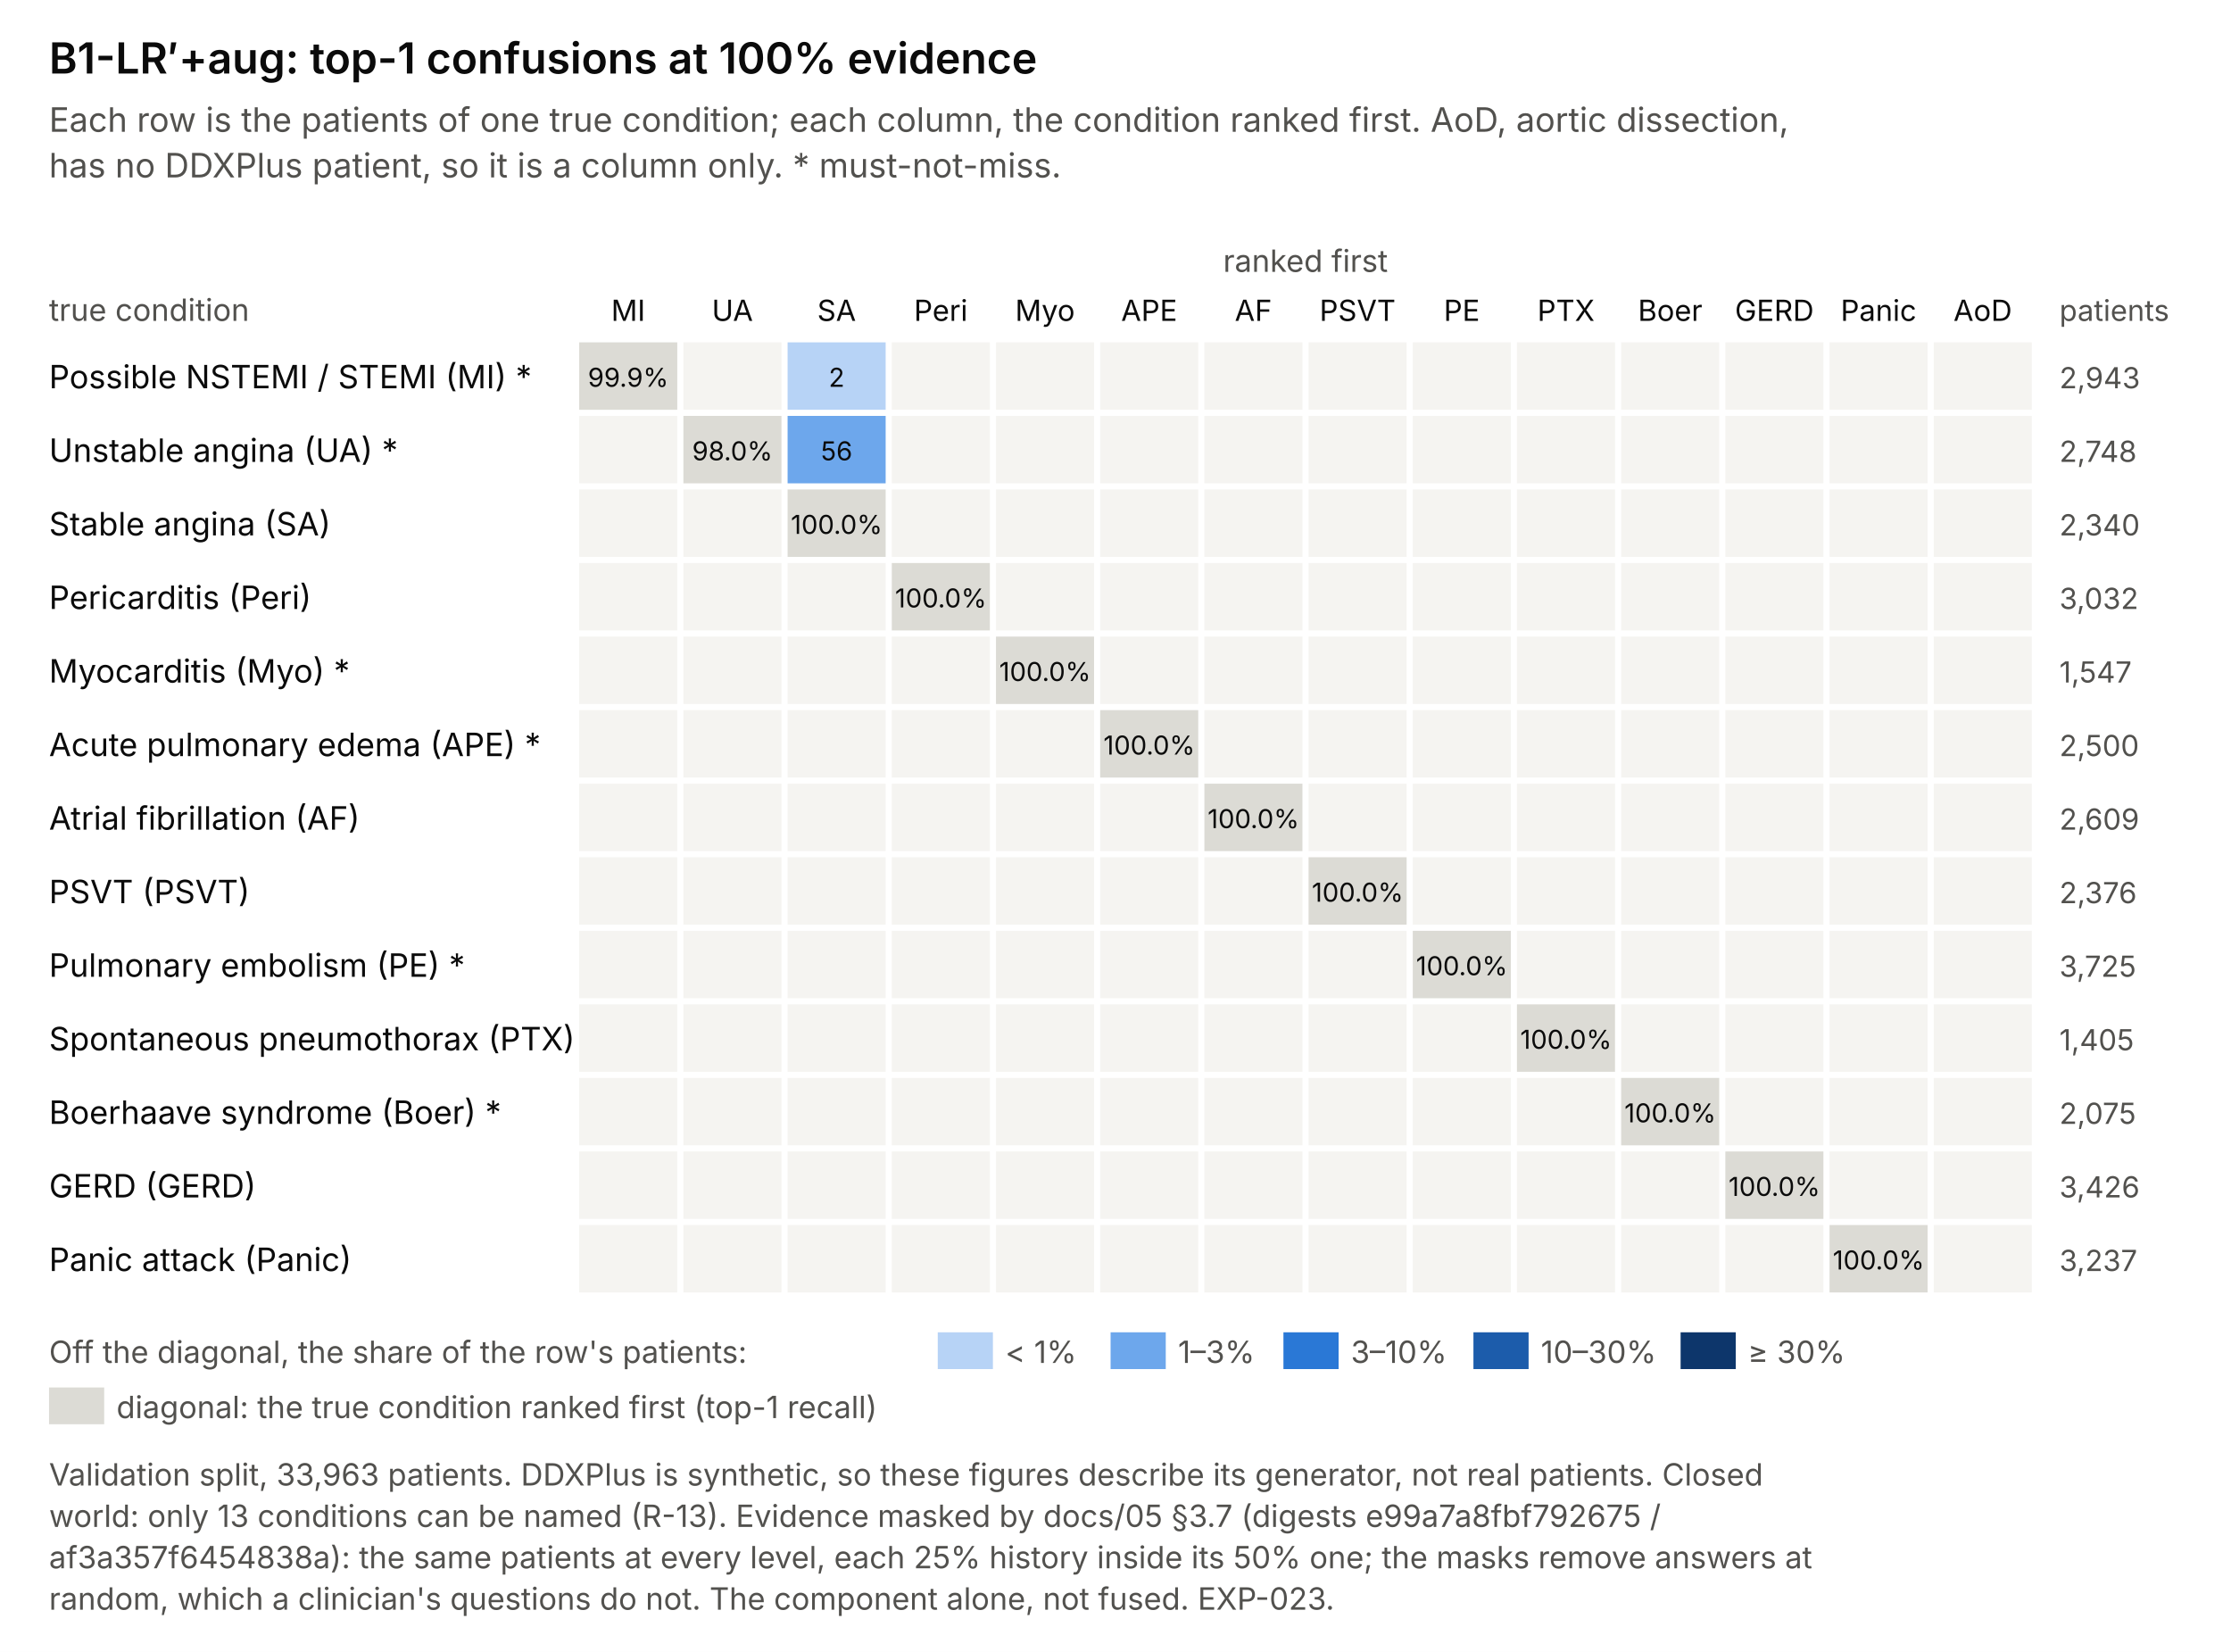
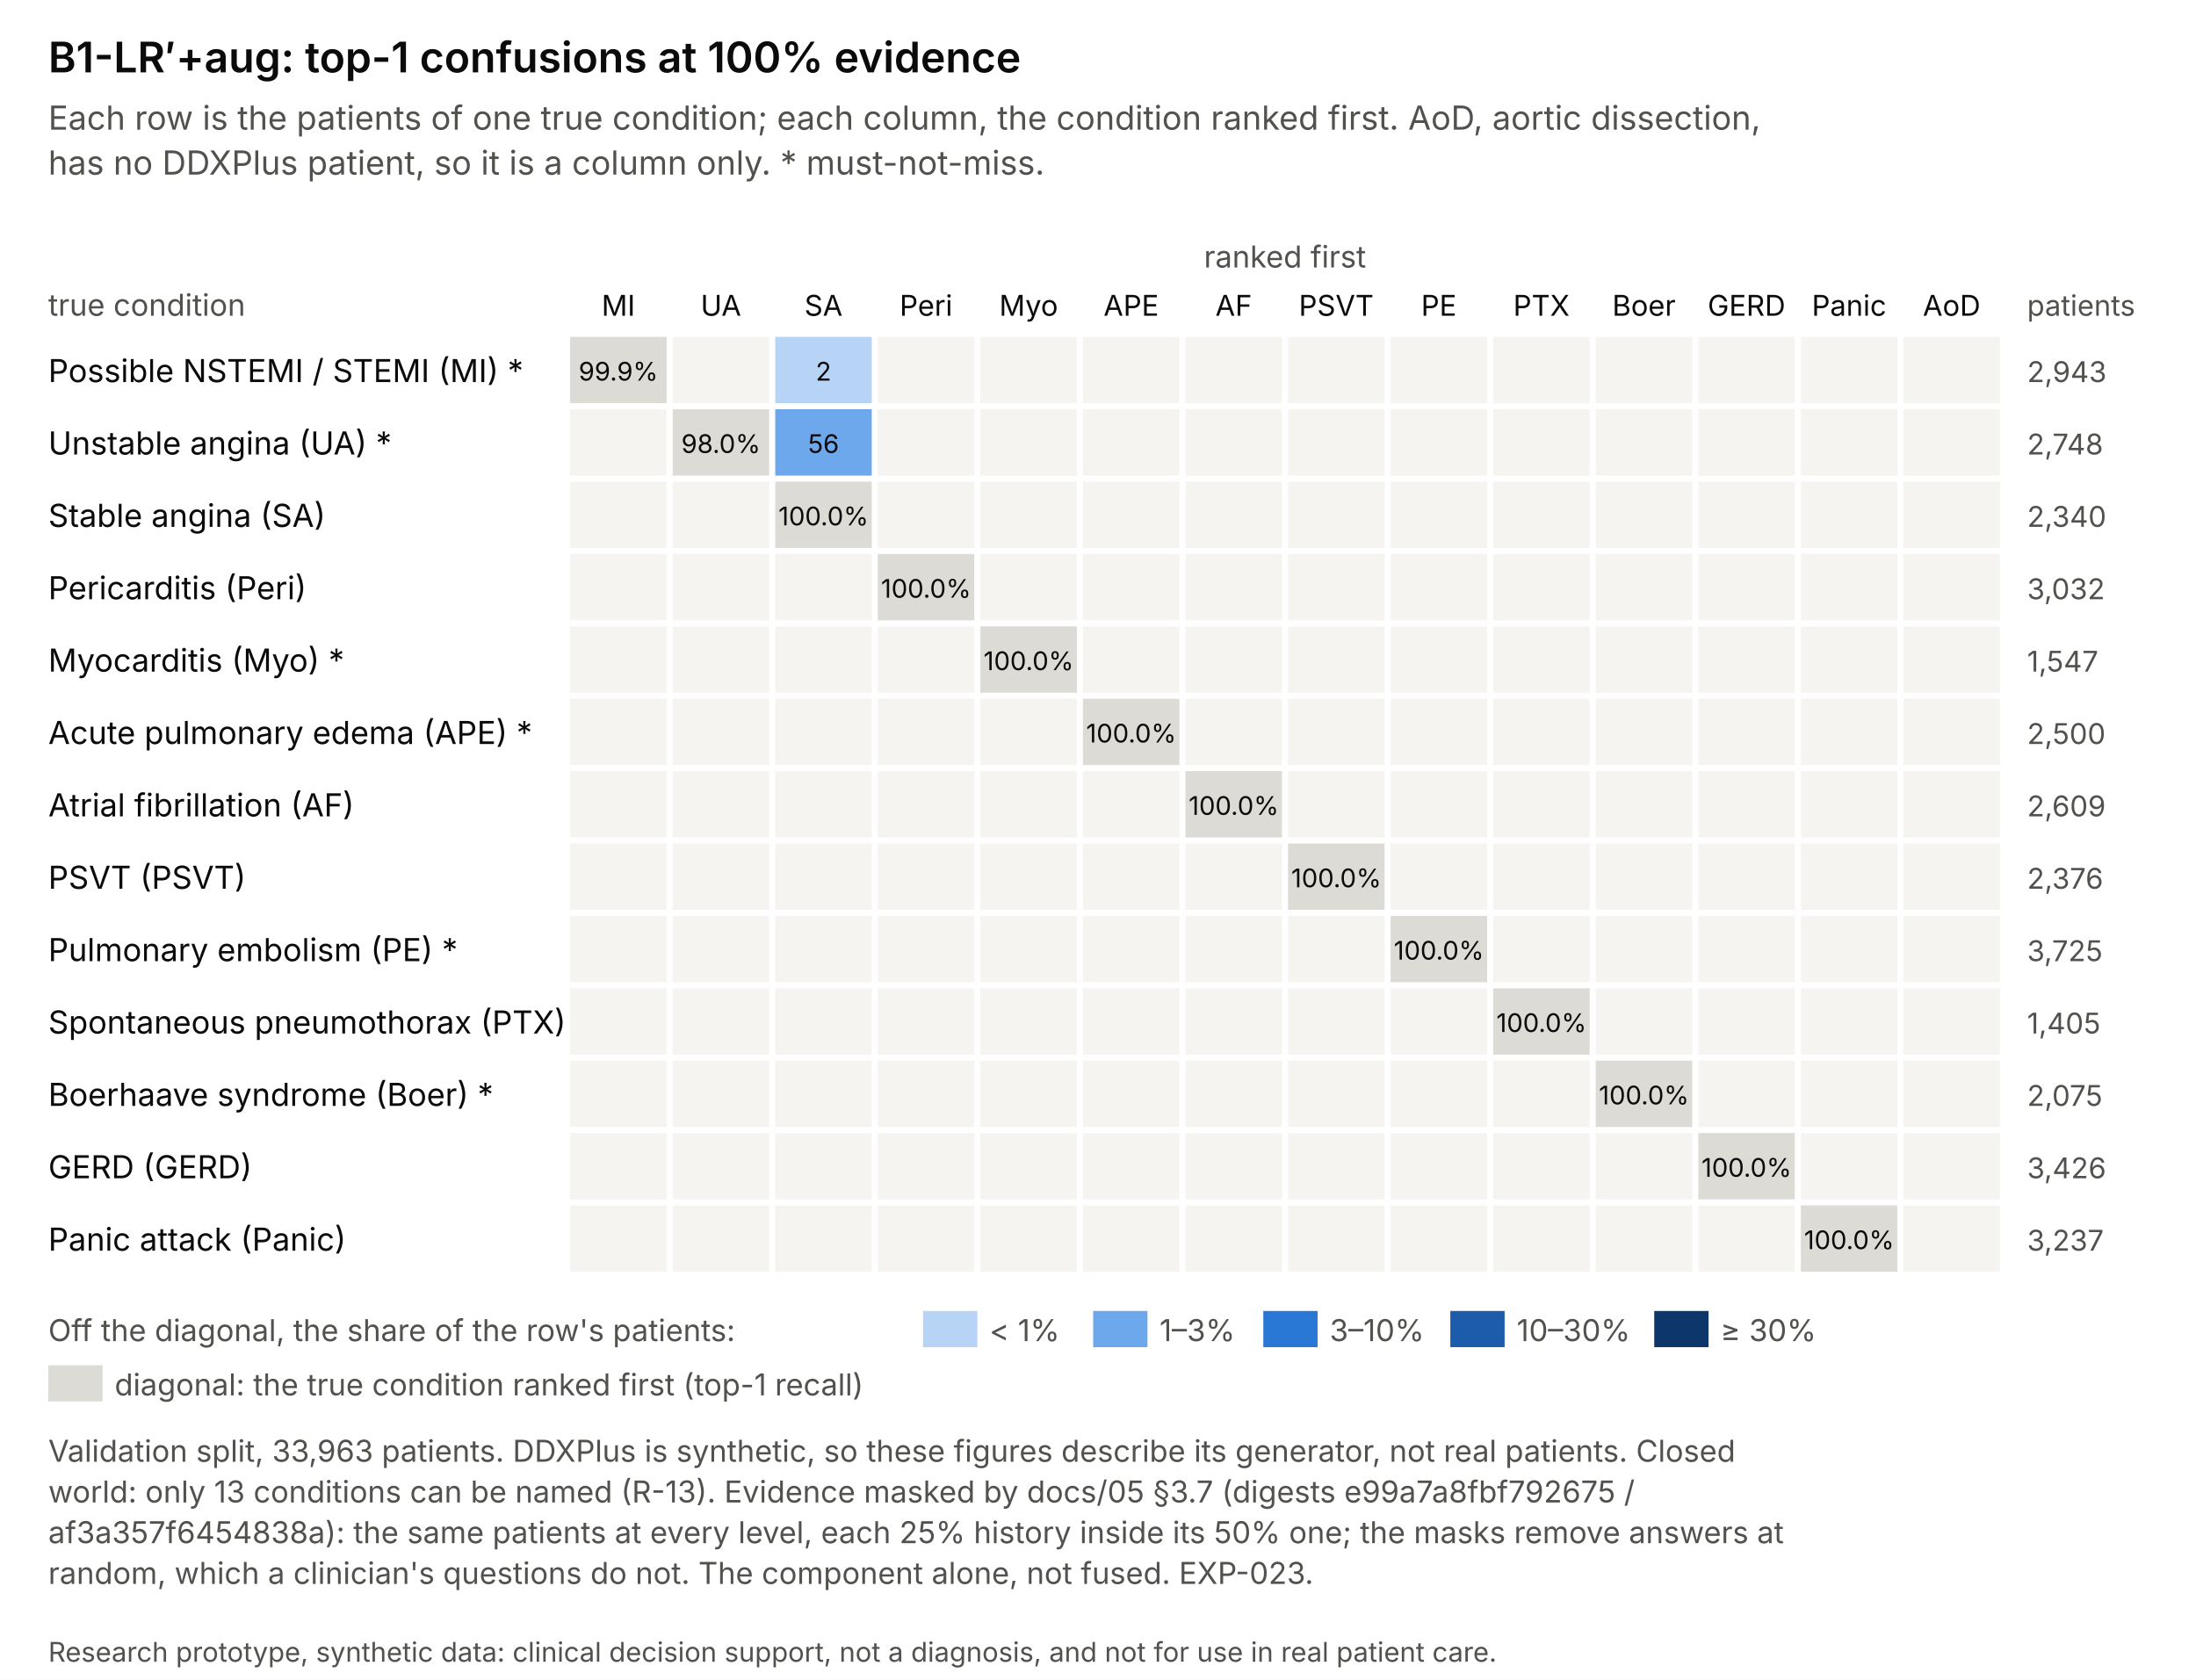
- <svg xmlns="http://www.w3.org/2000/svg" width="728" height="539" viewBox="0 0 728 539" role="img" aria-labelledby="t d" font-family="system-ui, -apple-system, 'Segoe UI', sans-serif">
+ <svg xmlns="http://www.w3.org/2000/svg" width="728" height="557" viewBox="0 0 728 557" role="img" aria-labelledby="t d" font-family="system-ui, -apple-system, 'Segoe UI', sans-serif">
  <rect width="100%" height="100%" fill="#ffffff" />
  <text x="16" y="24" font-size="14" fill="#0b0b0b" font-weight="600">B1-LR′+aug: top-1 confusions at 100% evidence</text>
  <text x="16" y="43" font-size="11" fill="#52514e">Each row is the patients of one true condition; each column, the condition ranked first. AoD, aortic dissection,</text>
  <text x="16" y="57.9" font-size="11" fill="#52514e">has no DDXPlus patient, so it is a column only. * must-not-miss.</text>
  <text x="426" y="88.7" font-size="10" fill="#52514e" text-anchor="middle">ranked first</text>
  <text x="205" y="104.7" font-size="9.5" fill="#0b0b0b" text-anchor="middle">MI</text>
  <text x="239" y="104.7" font-size="9.5" fill="#0b0b0b" text-anchor="middle">UA</text>
  <text x="273" y="104.7" font-size="9.5" fill="#0b0b0b" text-anchor="middle">SA</text>
  <text x="307" y="104.7" font-size="9.5" fill="#0b0b0b" text-anchor="middle">Peri</text>
  <text x="341" y="104.7" font-size="9.5" fill="#0b0b0b" text-anchor="middle">Myo</text>
  <text x="375" y="104.7" font-size="9.5" fill="#0b0b0b" text-anchor="middle">APE</text>
  <text x="409" y="104.7" font-size="9.5" fill="#0b0b0b" text-anchor="middle">AF</text>
  <text x="443" y="104.7" font-size="9.5" fill="#0b0b0b" text-anchor="middle">PSVT</text>
  <text x="477" y="104.7" font-size="9.5" fill="#0b0b0b" text-anchor="middle">PE</text>
  <text x="511" y="104.7" font-size="9.5" fill="#0b0b0b" text-anchor="middle">PTX</text>
  <text x="545" y="104.7" font-size="9.5" fill="#0b0b0b" text-anchor="middle">Boer</text>
  <text x="579" y="104.7" font-size="9.5" fill="#0b0b0b" text-anchor="middle">GERD</text>
  <text x="613" y="104.7" font-size="9.5" fill="#0b0b0b" text-anchor="middle">Panic</text>
  <text x="647" y="104.7" font-size="9.5" fill="#0b0b0b" text-anchor="middle">AoD</text>
  <text x="672" y="104.7" font-size="9.5" fill="#52514e">patients</text>
  <text x="16" y="104.7" font-size="10" fill="#52514e">true condition</text>
  <text x="16" y="126.7" font-size="10.5" fill="#0b0b0b">Possible NSTEMI / STEMI (MI) *</text>
  <text x="672" y="126.7" font-size="9.5" fill="#52514e">2,943</text>
  <rect x="189" y="111.7" width="32" height="22" fill="#dcdbd5" class="cell" data-r="0" data-c="0" />
  <text x="205" y="126.2" font-size="8.5" fill="#0b0b0b" text-anchor="middle">99.9%</text>
  <rect x="223" y="111.7" width="32" height="22" fill="#f5f4f1" class="cell" data-r="0" data-c="1" />
  <rect x="257" y="111.7" width="32" height="22" fill="#b7d3f6" class="cell" data-r="0" data-c="2" />
  <text x="273" y="126.2" font-size="8.5" fill="#0b0b0b" text-anchor="middle">2</text>
  <rect x="291" y="111.7" width="32" height="22" fill="#f5f4f1" class="cell" data-r="0" data-c="3" />
  <rect x="325" y="111.7" width="32" height="22" fill="#f5f4f1" class="cell" data-r="0" data-c="4" />
  <rect x="359" y="111.7" width="32" height="22" fill="#f5f4f1" class="cell" data-r="0" data-c="5" />
  <rect x="393" y="111.7" width="32" height="22" fill="#f5f4f1" class="cell" data-r="0" data-c="6" />
  <rect x="427" y="111.7" width="32" height="22" fill="#f5f4f1" class="cell" data-r="0" data-c="7" />
  <rect x="461" y="111.7" width="32" height="22" fill="#f5f4f1" class="cell" data-r="0" data-c="8" />
  <rect x="495" y="111.7" width="32" height="22" fill="#f5f4f1" class="cell" data-r="0" data-c="9" />
  <rect x="529" y="111.7" width="32" height="22" fill="#f5f4f1" class="cell" data-r="0" data-c="10" />
  <rect x="563" y="111.7" width="32" height="22" fill="#f5f4f1" class="cell" data-r="0" data-c="11" />
  <rect x="597" y="111.7" width="32" height="22" fill="#f5f4f1" class="cell" data-r="0" data-c="12" />
  <rect x="631" y="111.7" width="32" height="22" fill="#f5f4f1" class="cell" data-r="0" data-c="13" />
  <text x="16" y="150.7" font-size="10.5" fill="#0b0b0b">Unstable angina (UA) *</text>
  <text x="672" y="150.7" font-size="9.5" fill="#52514e">2,748</text>
  <rect x="189" y="135.7" width="32" height="22" fill="#f5f4f1" class="cell" data-r="1" data-c="0" />
  <rect x="223" y="135.7" width="32" height="22" fill="#dcdbd5" class="cell" data-r="1" data-c="1" />
  <text x="239" y="150.2" font-size="8.5" fill="#0b0b0b" text-anchor="middle">98.0%</text>
  <rect x="257" y="135.7" width="32" height="22" fill="#6da7ec" class="cell" data-r="1" data-c="2" />
  <text x="273" y="150.2" font-size="8.5" fill="#0b0b0b" text-anchor="middle">56</text>
  <rect x="291" y="135.7" width="32" height="22" fill="#f5f4f1" class="cell" data-r="1" data-c="3" />
  <rect x="325" y="135.7" width="32" height="22" fill="#f5f4f1" class="cell" data-r="1" data-c="4" />
  <rect x="359" y="135.7" width="32" height="22" fill="#f5f4f1" class="cell" data-r="1" data-c="5" />
  <rect x="393" y="135.7" width="32" height="22" fill="#f5f4f1" class="cell" data-r="1" data-c="6" />
  <rect x="427" y="135.7" width="32" height="22" fill="#f5f4f1" class="cell" data-r="1" data-c="7" />
  <rect x="461" y="135.7" width="32" height="22" fill="#f5f4f1" class="cell" data-r="1" data-c="8" />
  <rect x="495" y="135.7" width="32" height="22" fill="#f5f4f1" class="cell" data-r="1" data-c="9" />
  <rect x="529" y="135.7" width="32" height="22" fill="#f5f4f1" class="cell" data-r="1" data-c="10" />
  <rect x="563" y="135.7" width="32" height="22" fill="#f5f4f1" class="cell" data-r="1" data-c="11" />
  <rect x="597" y="135.7" width="32" height="22" fill="#f5f4f1" class="cell" data-r="1" data-c="12" />
  <rect x="631" y="135.7" width="32" height="22" fill="#f5f4f1" class="cell" data-r="1" data-c="13" />
  <text x="16" y="174.7" font-size="10.5" fill="#0b0b0b">Stable angina (SA)</text>
  <text x="672" y="174.7" font-size="9.5" fill="#52514e">2,340</text>
  <rect x="189" y="159.7" width="32" height="22" fill="#f5f4f1" class="cell" data-r="2" data-c="0" />
  <rect x="223" y="159.7" width="32" height="22" fill="#f5f4f1" class="cell" data-r="2" data-c="1" />
  <rect x="257" y="159.7" width="32" height="22" fill="#dcdbd5" class="cell" data-r="2" data-c="2" />
  <text x="273" y="174.2" font-size="8.5" fill="#0b0b0b" text-anchor="middle">100.0%</text>
  <rect x="291" y="159.7" width="32" height="22" fill="#f5f4f1" class="cell" data-r="2" data-c="3" />
  <rect x="325" y="159.7" width="32" height="22" fill="#f5f4f1" class="cell" data-r="2" data-c="4" />
  <rect x="359" y="159.7" width="32" height="22" fill="#f5f4f1" class="cell" data-r="2" data-c="5" />
  <rect x="393" y="159.7" width="32" height="22" fill="#f5f4f1" class="cell" data-r="2" data-c="6" />
  <rect x="427" y="159.7" width="32" height="22" fill="#f5f4f1" class="cell" data-r="2" data-c="7" />
  <rect x="461" y="159.7" width="32" height="22" fill="#f5f4f1" class="cell" data-r="2" data-c="8" />
  <rect x="495" y="159.7" width="32" height="22" fill="#f5f4f1" class="cell" data-r="2" data-c="9" />
  <rect x="529" y="159.7" width="32" height="22" fill="#f5f4f1" class="cell" data-r="2" data-c="10" />
  <rect x="563" y="159.7" width="32" height="22" fill="#f5f4f1" class="cell" data-r="2" data-c="11" />
  <rect x="597" y="159.7" width="32" height="22" fill="#f5f4f1" class="cell" data-r="2" data-c="12" />
  <rect x="631" y="159.7" width="32" height="22" fill="#f5f4f1" class="cell" data-r="2" data-c="13" />
  <text x="16" y="198.7" font-size="10.5" fill="#0b0b0b">Pericarditis (Peri)</text>
  <text x="672" y="198.7" font-size="9.5" fill="#52514e">3,032</text>
  <rect x="189" y="183.7" width="32" height="22" fill="#f5f4f1" class="cell" data-r="3" data-c="0" />
  <rect x="223" y="183.7" width="32" height="22" fill="#f5f4f1" class="cell" data-r="3" data-c="1" />
  <rect x="257" y="183.7" width="32" height="22" fill="#f5f4f1" class="cell" data-r="3" data-c="2" />
  <rect x="291" y="183.7" width="32" height="22" fill="#dcdbd5" class="cell" data-r="3" data-c="3" />
  <text x="307" y="198.2" font-size="8.5" fill="#0b0b0b" text-anchor="middle">100.0%</text>
  <rect x="325" y="183.7" width="32" height="22" fill="#f5f4f1" class="cell" data-r="3" data-c="4" />
  <rect x="359" y="183.7" width="32" height="22" fill="#f5f4f1" class="cell" data-r="3" data-c="5" />
  <rect x="393" y="183.7" width="32" height="22" fill="#f5f4f1" class="cell" data-r="3" data-c="6" />
  <rect x="427" y="183.7" width="32" height="22" fill="#f5f4f1" class="cell" data-r="3" data-c="7" />
  <rect x="461" y="183.7" width="32" height="22" fill="#f5f4f1" class="cell" data-r="3" data-c="8" />
  <rect x="495" y="183.7" width="32" height="22" fill="#f5f4f1" class="cell" data-r="3" data-c="9" />
  <rect x="529" y="183.7" width="32" height="22" fill="#f5f4f1" class="cell" data-r="3" data-c="10" />
  <rect x="563" y="183.7" width="32" height="22" fill="#f5f4f1" class="cell" data-r="3" data-c="11" />
  <rect x="597" y="183.7" width="32" height="22" fill="#f5f4f1" class="cell" data-r="3" data-c="12" />
  <rect x="631" y="183.7" width="32" height="22" fill="#f5f4f1" class="cell" data-r="3" data-c="13" />
  <text x="16" y="222.7" font-size="10.5" fill="#0b0b0b">Myocarditis (Myo) *</text>
  <text x="672" y="222.7" font-size="9.5" fill="#52514e">1,547</text>
  <rect x="189" y="207.7" width="32" height="22" fill="#f5f4f1" class="cell" data-r="4" data-c="0" />
  <rect x="223" y="207.7" width="32" height="22" fill="#f5f4f1" class="cell" data-r="4" data-c="1" />
  <rect x="257" y="207.7" width="32" height="22" fill="#f5f4f1" class="cell" data-r="4" data-c="2" />
  <rect x="291" y="207.7" width="32" height="22" fill="#f5f4f1" class="cell" data-r="4" data-c="3" />
  <rect x="325" y="207.7" width="32" height="22" fill="#dcdbd5" class="cell" data-r="4" data-c="4" />
  <text x="341" y="222.2" font-size="8.5" fill="#0b0b0b" text-anchor="middle">100.0%</text>
  <rect x="359" y="207.7" width="32" height="22" fill="#f5f4f1" class="cell" data-r="4" data-c="5" />
  <rect x="393" y="207.7" width="32" height="22" fill="#f5f4f1" class="cell" data-r="4" data-c="6" />
  <rect x="427" y="207.7" width="32" height="22" fill="#f5f4f1" class="cell" data-r="4" data-c="7" />
  <rect x="461" y="207.7" width="32" height="22" fill="#f5f4f1" class="cell" data-r="4" data-c="8" />
  <rect x="495" y="207.7" width="32" height="22" fill="#f5f4f1" class="cell" data-r="4" data-c="9" />
  <rect x="529" y="207.7" width="32" height="22" fill="#f5f4f1" class="cell" data-r="4" data-c="10" />
  <rect x="563" y="207.7" width="32" height="22" fill="#f5f4f1" class="cell" data-r="4" data-c="11" />
  <rect x="597" y="207.7" width="32" height="22" fill="#f5f4f1" class="cell" data-r="4" data-c="12" />
  <rect x="631" y="207.7" width="32" height="22" fill="#f5f4f1" class="cell" data-r="4" data-c="13" />
  <text x="16" y="246.7" font-size="10.5" fill="#0b0b0b">Acute pulmonary edema (APE) *</text>
  <text x="672" y="246.7" font-size="9.5" fill="#52514e">2,500</text>
  <rect x="189" y="231.7" width="32" height="22" fill="#f5f4f1" class="cell" data-r="5" data-c="0" />
  <rect x="223" y="231.7" width="32" height="22" fill="#f5f4f1" class="cell" data-r="5" data-c="1" />
  <rect x="257" y="231.7" width="32" height="22" fill="#f5f4f1" class="cell" data-r="5" data-c="2" />
  <rect x="291" y="231.7" width="32" height="22" fill="#f5f4f1" class="cell" data-r="5" data-c="3" />
  <rect x="325" y="231.7" width="32" height="22" fill="#f5f4f1" class="cell" data-r="5" data-c="4" />
  <rect x="359" y="231.7" width="32" height="22" fill="#dcdbd5" class="cell" data-r="5" data-c="5" />
  <text x="375" y="246.2" font-size="8.5" fill="#0b0b0b" text-anchor="middle">100.0%</text>
  <rect x="393" y="231.7" width="32" height="22" fill="#f5f4f1" class="cell" data-r="5" data-c="6" />
  <rect x="427" y="231.7" width="32" height="22" fill="#f5f4f1" class="cell" data-r="5" data-c="7" />
  <rect x="461" y="231.7" width="32" height="22" fill="#f5f4f1" class="cell" data-r="5" data-c="8" />
  <rect x="495" y="231.7" width="32" height="22" fill="#f5f4f1" class="cell" data-r="5" data-c="9" />
  <rect x="529" y="231.7" width="32" height="22" fill="#f5f4f1" class="cell" data-r="5" data-c="10" />
  <rect x="563" y="231.7" width="32" height="22" fill="#f5f4f1" class="cell" data-r="5" data-c="11" />
  <rect x="597" y="231.7" width="32" height="22" fill="#f5f4f1" class="cell" data-r="5" data-c="12" />
  <rect x="631" y="231.7" width="32" height="22" fill="#f5f4f1" class="cell" data-r="5" data-c="13" />
  <text x="16" y="270.7" font-size="10.5" fill="#0b0b0b">Atrial fibrillation (AF)</text>
  <text x="672" y="270.7" font-size="9.5" fill="#52514e">2,609</text>
  <rect x="189" y="255.7" width="32" height="22" fill="#f5f4f1" class="cell" data-r="6" data-c="0" />
  <rect x="223" y="255.7" width="32" height="22" fill="#f5f4f1" class="cell" data-r="6" data-c="1" />
  <rect x="257" y="255.7" width="32" height="22" fill="#f5f4f1" class="cell" data-r="6" data-c="2" />
  <rect x="291" y="255.7" width="32" height="22" fill="#f5f4f1" class="cell" data-r="6" data-c="3" />
  <rect x="325" y="255.7" width="32" height="22" fill="#f5f4f1" class="cell" data-r="6" data-c="4" />
  <rect x="359" y="255.7" width="32" height="22" fill="#f5f4f1" class="cell" data-r="6" data-c="5" />
  <rect x="393" y="255.7" width="32" height="22" fill="#dcdbd5" class="cell" data-r="6" data-c="6" />
  <text x="409" y="270.2" font-size="8.5" fill="#0b0b0b" text-anchor="middle">100.0%</text>
  <rect x="427" y="255.7" width="32" height="22" fill="#f5f4f1" class="cell" data-r="6" data-c="7" />
  <rect x="461" y="255.7" width="32" height="22" fill="#f5f4f1" class="cell" data-r="6" data-c="8" />
  <rect x="495" y="255.7" width="32" height="22" fill="#f5f4f1" class="cell" data-r="6" data-c="9" />
  <rect x="529" y="255.7" width="32" height="22" fill="#f5f4f1" class="cell" data-r="6" data-c="10" />
  <rect x="563" y="255.7" width="32" height="22" fill="#f5f4f1" class="cell" data-r="6" data-c="11" />
  <rect x="597" y="255.7" width="32" height="22" fill="#f5f4f1" class="cell" data-r="6" data-c="12" />
  <rect x="631" y="255.7" width="32" height="22" fill="#f5f4f1" class="cell" data-r="6" data-c="13" />
  <text x="16" y="294.7" font-size="10.5" fill="#0b0b0b">PSVT (PSVT)</text>
  <text x="672" y="294.7" font-size="9.5" fill="#52514e">2,376</text>
  <rect x="189" y="279.7" width="32" height="22" fill="#f5f4f1" class="cell" data-r="7" data-c="0" />
  <rect x="223" y="279.7" width="32" height="22" fill="#f5f4f1" class="cell" data-r="7" data-c="1" />
  <rect x="257" y="279.7" width="32" height="22" fill="#f5f4f1" class="cell" data-r="7" data-c="2" />
  <rect x="291" y="279.7" width="32" height="22" fill="#f5f4f1" class="cell" data-r="7" data-c="3" />
  <rect x="325" y="279.7" width="32" height="22" fill="#f5f4f1" class="cell" data-r="7" data-c="4" />
  <rect x="359" y="279.7" width="32" height="22" fill="#f5f4f1" class="cell" data-r="7" data-c="5" />
  <rect x="393" y="279.7" width="32" height="22" fill="#f5f4f1" class="cell" data-r="7" data-c="6" />
  <rect x="427" y="279.7" width="32" height="22" fill="#dcdbd5" class="cell" data-r="7" data-c="7" />
  <text x="443" y="294.2" font-size="8.5" fill="#0b0b0b" text-anchor="middle">100.0%</text>
  <rect x="461" y="279.7" width="32" height="22" fill="#f5f4f1" class="cell" data-r="7" data-c="8" />
  <rect x="495" y="279.7" width="32" height="22" fill="#f5f4f1" class="cell" data-r="7" data-c="9" />
  <rect x="529" y="279.7" width="32" height="22" fill="#f5f4f1" class="cell" data-r="7" data-c="10" />
  <rect x="563" y="279.7" width="32" height="22" fill="#f5f4f1" class="cell" data-r="7" data-c="11" />
  <rect x="597" y="279.7" width="32" height="22" fill="#f5f4f1" class="cell" data-r="7" data-c="12" />
  <rect x="631" y="279.7" width="32" height="22" fill="#f5f4f1" class="cell" data-r="7" data-c="13" />
  <text x="16" y="318.7" font-size="10.5" fill="#0b0b0b">Pulmonary embolism (PE) *</text>
  <text x="672" y="318.7" font-size="9.5" fill="#52514e">3,725</text>
  <rect x="189" y="303.7" width="32" height="22" fill="#f5f4f1" class="cell" data-r="8" data-c="0" />
  <rect x="223" y="303.7" width="32" height="22" fill="#f5f4f1" class="cell" data-r="8" data-c="1" />
  <rect x="257" y="303.7" width="32" height="22" fill="#f5f4f1" class="cell" data-r="8" data-c="2" />
  <rect x="291" y="303.7" width="32" height="22" fill="#f5f4f1" class="cell" data-r="8" data-c="3" />
  <rect x="325" y="303.7" width="32" height="22" fill="#f5f4f1" class="cell" data-r="8" data-c="4" />
  <rect x="359" y="303.7" width="32" height="22" fill="#f5f4f1" class="cell" data-r="8" data-c="5" />
  <rect x="393" y="303.7" width="32" height="22" fill="#f5f4f1" class="cell" data-r="8" data-c="6" />
  <rect x="427" y="303.7" width="32" height="22" fill="#f5f4f1" class="cell" data-r="8" data-c="7" />
  <rect x="461" y="303.7" width="32" height="22" fill="#dcdbd5" class="cell" data-r="8" data-c="8" />
  <text x="477" y="318.2" font-size="8.5" fill="#0b0b0b" text-anchor="middle">100.0%</text>
  <rect x="495" y="303.7" width="32" height="22" fill="#f5f4f1" class="cell" data-r="8" data-c="9" />
  <rect x="529" y="303.7" width="32" height="22" fill="#f5f4f1" class="cell" data-r="8" data-c="10" />
  <rect x="563" y="303.7" width="32" height="22" fill="#f5f4f1" class="cell" data-r="8" data-c="11" />
  <rect x="597" y="303.7" width="32" height="22" fill="#f5f4f1" class="cell" data-r="8" data-c="12" />
  <rect x="631" y="303.7" width="32" height="22" fill="#f5f4f1" class="cell" data-r="8" data-c="13" />
  <text x="16" y="342.7" font-size="10.5" fill="#0b0b0b">Spontaneous pneumothorax (PTX) *</text>
  <text x="672" y="342.7" font-size="9.5" fill="#52514e">1,405</text>
  <rect x="189" y="327.7" width="32" height="22" fill="#f5f4f1" class="cell" data-r="9" data-c="0" />
  <rect x="223" y="327.7" width="32" height="22" fill="#f5f4f1" class="cell" data-r="9" data-c="1" />
  <rect x="257" y="327.7" width="32" height="22" fill="#f5f4f1" class="cell" data-r="9" data-c="2" />
  <rect x="291" y="327.7" width="32" height="22" fill="#f5f4f1" class="cell" data-r="9" data-c="3" />
  <rect x="325" y="327.7" width="32" height="22" fill="#f5f4f1" class="cell" data-r="9" data-c="4" />
  <rect x="359" y="327.7" width="32" height="22" fill="#f5f4f1" class="cell" data-r="9" data-c="5" />
  <rect x="393" y="327.7" width="32" height="22" fill="#f5f4f1" class="cell" data-r="9" data-c="6" />
  <rect x="427" y="327.7" width="32" height="22" fill="#f5f4f1" class="cell" data-r="9" data-c="7" />
  <rect x="461" y="327.7" width="32" height="22" fill="#f5f4f1" class="cell" data-r="9" data-c="8" />
  <rect x="495" y="327.7" width="32" height="22" fill="#dcdbd5" class="cell" data-r="9" data-c="9" />
  <text x="511" y="342.2" font-size="8.5" fill="#0b0b0b" text-anchor="middle">100.0%</text>
  <rect x="529" y="327.7" width="32" height="22" fill="#f5f4f1" class="cell" data-r="9" data-c="10" />
  <rect x="563" y="327.7" width="32" height="22" fill="#f5f4f1" class="cell" data-r="9" data-c="11" />
  <rect x="597" y="327.7" width="32" height="22" fill="#f5f4f1" class="cell" data-r="9" data-c="12" />
  <rect x="631" y="327.7" width="32" height="22" fill="#f5f4f1" class="cell" data-r="9" data-c="13" />
  <text x="16" y="366.7" font-size="10.5" fill="#0b0b0b">Boerhaave syndrome (Boer) *</text>
  <text x="672" y="366.7" font-size="9.5" fill="#52514e">2,075</text>
  <rect x="189" y="351.7" width="32" height="22" fill="#f5f4f1" class="cell" data-r="10" data-c="0" />
  <rect x="223" y="351.7" width="32" height="22" fill="#f5f4f1" class="cell" data-r="10" data-c="1" />
  <rect x="257" y="351.7" width="32" height="22" fill="#f5f4f1" class="cell" data-r="10" data-c="2" />
  <rect x="291" y="351.7" width="32" height="22" fill="#f5f4f1" class="cell" data-r="10" data-c="3" />
  <rect x="325" y="351.7" width="32" height="22" fill="#f5f4f1" class="cell" data-r="10" data-c="4" />
  <rect x="359" y="351.7" width="32" height="22" fill="#f5f4f1" class="cell" data-r="10" data-c="5" />
  <rect x="393" y="351.7" width="32" height="22" fill="#f5f4f1" class="cell" data-r="10" data-c="6" />
  <rect x="427" y="351.7" width="32" height="22" fill="#f5f4f1" class="cell" data-r="10" data-c="7" />
  <rect x="461" y="351.7" width="32" height="22" fill="#f5f4f1" class="cell" data-r="10" data-c="8" />
  <rect x="495" y="351.7" width="32" height="22" fill="#f5f4f1" class="cell" data-r="10" data-c="9" />
  <rect x="529" y="351.7" width="32" height="22" fill="#dcdbd5" class="cell" data-r="10" data-c="10" />
  <text x="545" y="366.2" font-size="8.5" fill="#0b0b0b" text-anchor="middle">100.0%</text>
  <rect x="563" y="351.7" width="32" height="22" fill="#f5f4f1" class="cell" data-r="10" data-c="11" />
  <rect x="597" y="351.7" width="32" height="22" fill="#f5f4f1" class="cell" data-r="10" data-c="12" />
  <rect x="631" y="351.7" width="32" height="22" fill="#f5f4f1" class="cell" data-r="10" data-c="13" />
  <text x="16" y="390.7" font-size="10.5" fill="#0b0b0b">GERD (GERD)</text>
  <text x="672" y="390.7" font-size="9.5" fill="#52514e">3,426</text>
  <rect x="189" y="375.7" width="32" height="22" fill="#f5f4f1" class="cell" data-r="11" data-c="0" />
  <rect x="223" y="375.7" width="32" height="22" fill="#f5f4f1" class="cell" data-r="11" data-c="1" />
  <rect x="257" y="375.7" width="32" height="22" fill="#f5f4f1" class="cell" data-r="11" data-c="2" />
  <rect x="291" y="375.7" width="32" height="22" fill="#f5f4f1" class="cell" data-r="11" data-c="3" />
  <rect x="325" y="375.7" width="32" height="22" fill="#f5f4f1" class="cell" data-r="11" data-c="4" />
  <rect x="359" y="375.7" width="32" height="22" fill="#f5f4f1" class="cell" data-r="11" data-c="5" />
  <rect x="393" y="375.7" width="32" height="22" fill="#f5f4f1" class="cell" data-r="11" data-c="6" />
  <rect x="427" y="375.7" width="32" height="22" fill="#f5f4f1" class="cell" data-r="11" data-c="7" />
  <rect x="461" y="375.7" width="32" height="22" fill="#f5f4f1" class="cell" data-r="11" data-c="8" />
  <rect x="495" y="375.7" width="32" height="22" fill="#f5f4f1" class="cell" data-r="11" data-c="9" />
  <rect x="529" y="375.7" width="32" height="22" fill="#f5f4f1" class="cell" data-r="11" data-c="10" />
  <rect x="563" y="375.7" width="32" height="22" fill="#dcdbd5" class="cell" data-r="11" data-c="11" />
  <text x="579" y="390.2" font-size="8.5" fill="#0b0b0b" text-anchor="middle">100.0%</text>
  <rect x="597" y="375.7" width="32" height="22" fill="#f5f4f1" class="cell" data-r="11" data-c="12" />
  <rect x="631" y="375.7" width="32" height="22" fill="#f5f4f1" class="cell" data-r="11" data-c="13" />
  <text x="16" y="414.7" font-size="10.5" fill="#0b0b0b">Panic attack (Panic)</text>
  <text x="672" y="414.7" font-size="9.5" fill="#52514e">3,237</text>
  <rect x="189" y="399.7" width="32" height="22" fill="#f5f4f1" class="cell" data-r="12" data-c="0" />
  <rect x="223" y="399.7" width="32" height="22" fill="#f5f4f1" class="cell" data-r="12" data-c="1" />
  <rect x="257" y="399.7" width="32" height="22" fill="#f5f4f1" class="cell" data-r="12" data-c="2" />
  <rect x="291" y="399.7" width="32" height="22" fill="#f5f4f1" class="cell" data-r="12" data-c="3" />
  <rect x="325" y="399.7" width="32" height="22" fill="#f5f4f1" class="cell" data-r="12" data-c="4" />
  <rect x="359" y="399.7" width="32" height="22" fill="#f5f4f1" class="cell" data-r="12" data-c="5" />
  <rect x="393" y="399.7" width="32" height="22" fill="#f5f4f1" class="cell" data-r="12" data-c="6" />
  <rect x="427" y="399.7" width="32" height="22" fill="#f5f4f1" class="cell" data-r="12" data-c="7" />
  <rect x="461" y="399.7" width="32" height="22" fill="#f5f4f1" class="cell" data-r="12" data-c="8" />
  <rect x="495" y="399.7" width="32" height="22" fill="#f5f4f1" class="cell" data-r="12" data-c="9" />
  <rect x="529" y="399.7" width="32" height="22" fill="#f5f4f1" class="cell" data-r="12" data-c="10" />
  <rect x="563" y="399.7" width="32" height="22" fill="#f5f4f1" class="cell" data-r="12" data-c="11" />
  <rect x="597" y="399.7" width="32" height="22" fill="#dcdbd5" class="cell" data-r="12" data-c="12" />
  <text x="613" y="414.2" font-size="8.5" fill="#0b0b0b" text-anchor="middle">100.0%</text>
  <rect x="631" y="399.7" width="32" height="22" fill="#f5f4f1" class="cell" data-r="12" data-c="13" />
  <text x="16" y="444.7" font-size="10" fill="#52514e">Off the diagonal, the share of the row's patients:</text>
  <rect x="306" y="434.7" width="18" height="12" fill="#b7d3f6" />
  <text x="328" y="444.7" font-size="10" fill="#52514e">&lt; 1%</text>
  <rect x="362.4" y="434.7" width="18" height="12" fill="#6da7ec" />
  <text x="384.4" y="444.7" font-size="10" fill="#52514e">1–3%</text>
  <rect x="418.8" y="434.7" width="18" height="12" fill="#2a78d6" />
  <text x="440.8" y="444.7" font-size="10" fill="#52514e">3–10%</text>
  <rect x="480.8" y="434.7" width="18" height="12" fill="#1c5cab" />
  <text x="502.8" y="444.7" font-size="10" fill="#52514e">10–30%</text>
  <rect x="548.4" y="434.7" width="18" height="12" fill="#0d366b" />
  <text x="570.4" y="444.7" font-size="10" fill="#52514e">≥ 30%</text>
  <rect x="16" y="452.7" width="18" height="12" fill="#dcdbd5" />
  <text x="38" y="462.7" font-size="10" fill="#52514e">diagonal: the true condition ranked first (top-1 recall)</text>
  <text x="16" y="484.7" font-size="10" fill="#52514e">Validation split, 33,963 patients. DDXPlus is synthetic, so these figures describe its generator, not real patients. Closed</text>
  <text x="16" y="498.2" font-size="10" fill="#52514e">world: only 13 conditions can be named (R-13). Evidence masked by docs/05 §3.7 (digests e99a7a8fbf792675 /</text>
  <text x="16" y="511.7" font-size="10" fill="#52514e">af3a357f6454838a): the same patients at every level, each 25% history inside its 50% one; the masks remove answers at</text>
  <text x="16" y="525.2" font-size="10" fill="#52514e">random, which a clinician's questions do not. The component alone, not fused. EXP-023.</text>
+   <text x="16" y="551" font-size="9" fill="#52514e">Research prototype, synthetic data: clinical decision support, not a diagnosis, and not for use in real patient care.</text>
</svg>
